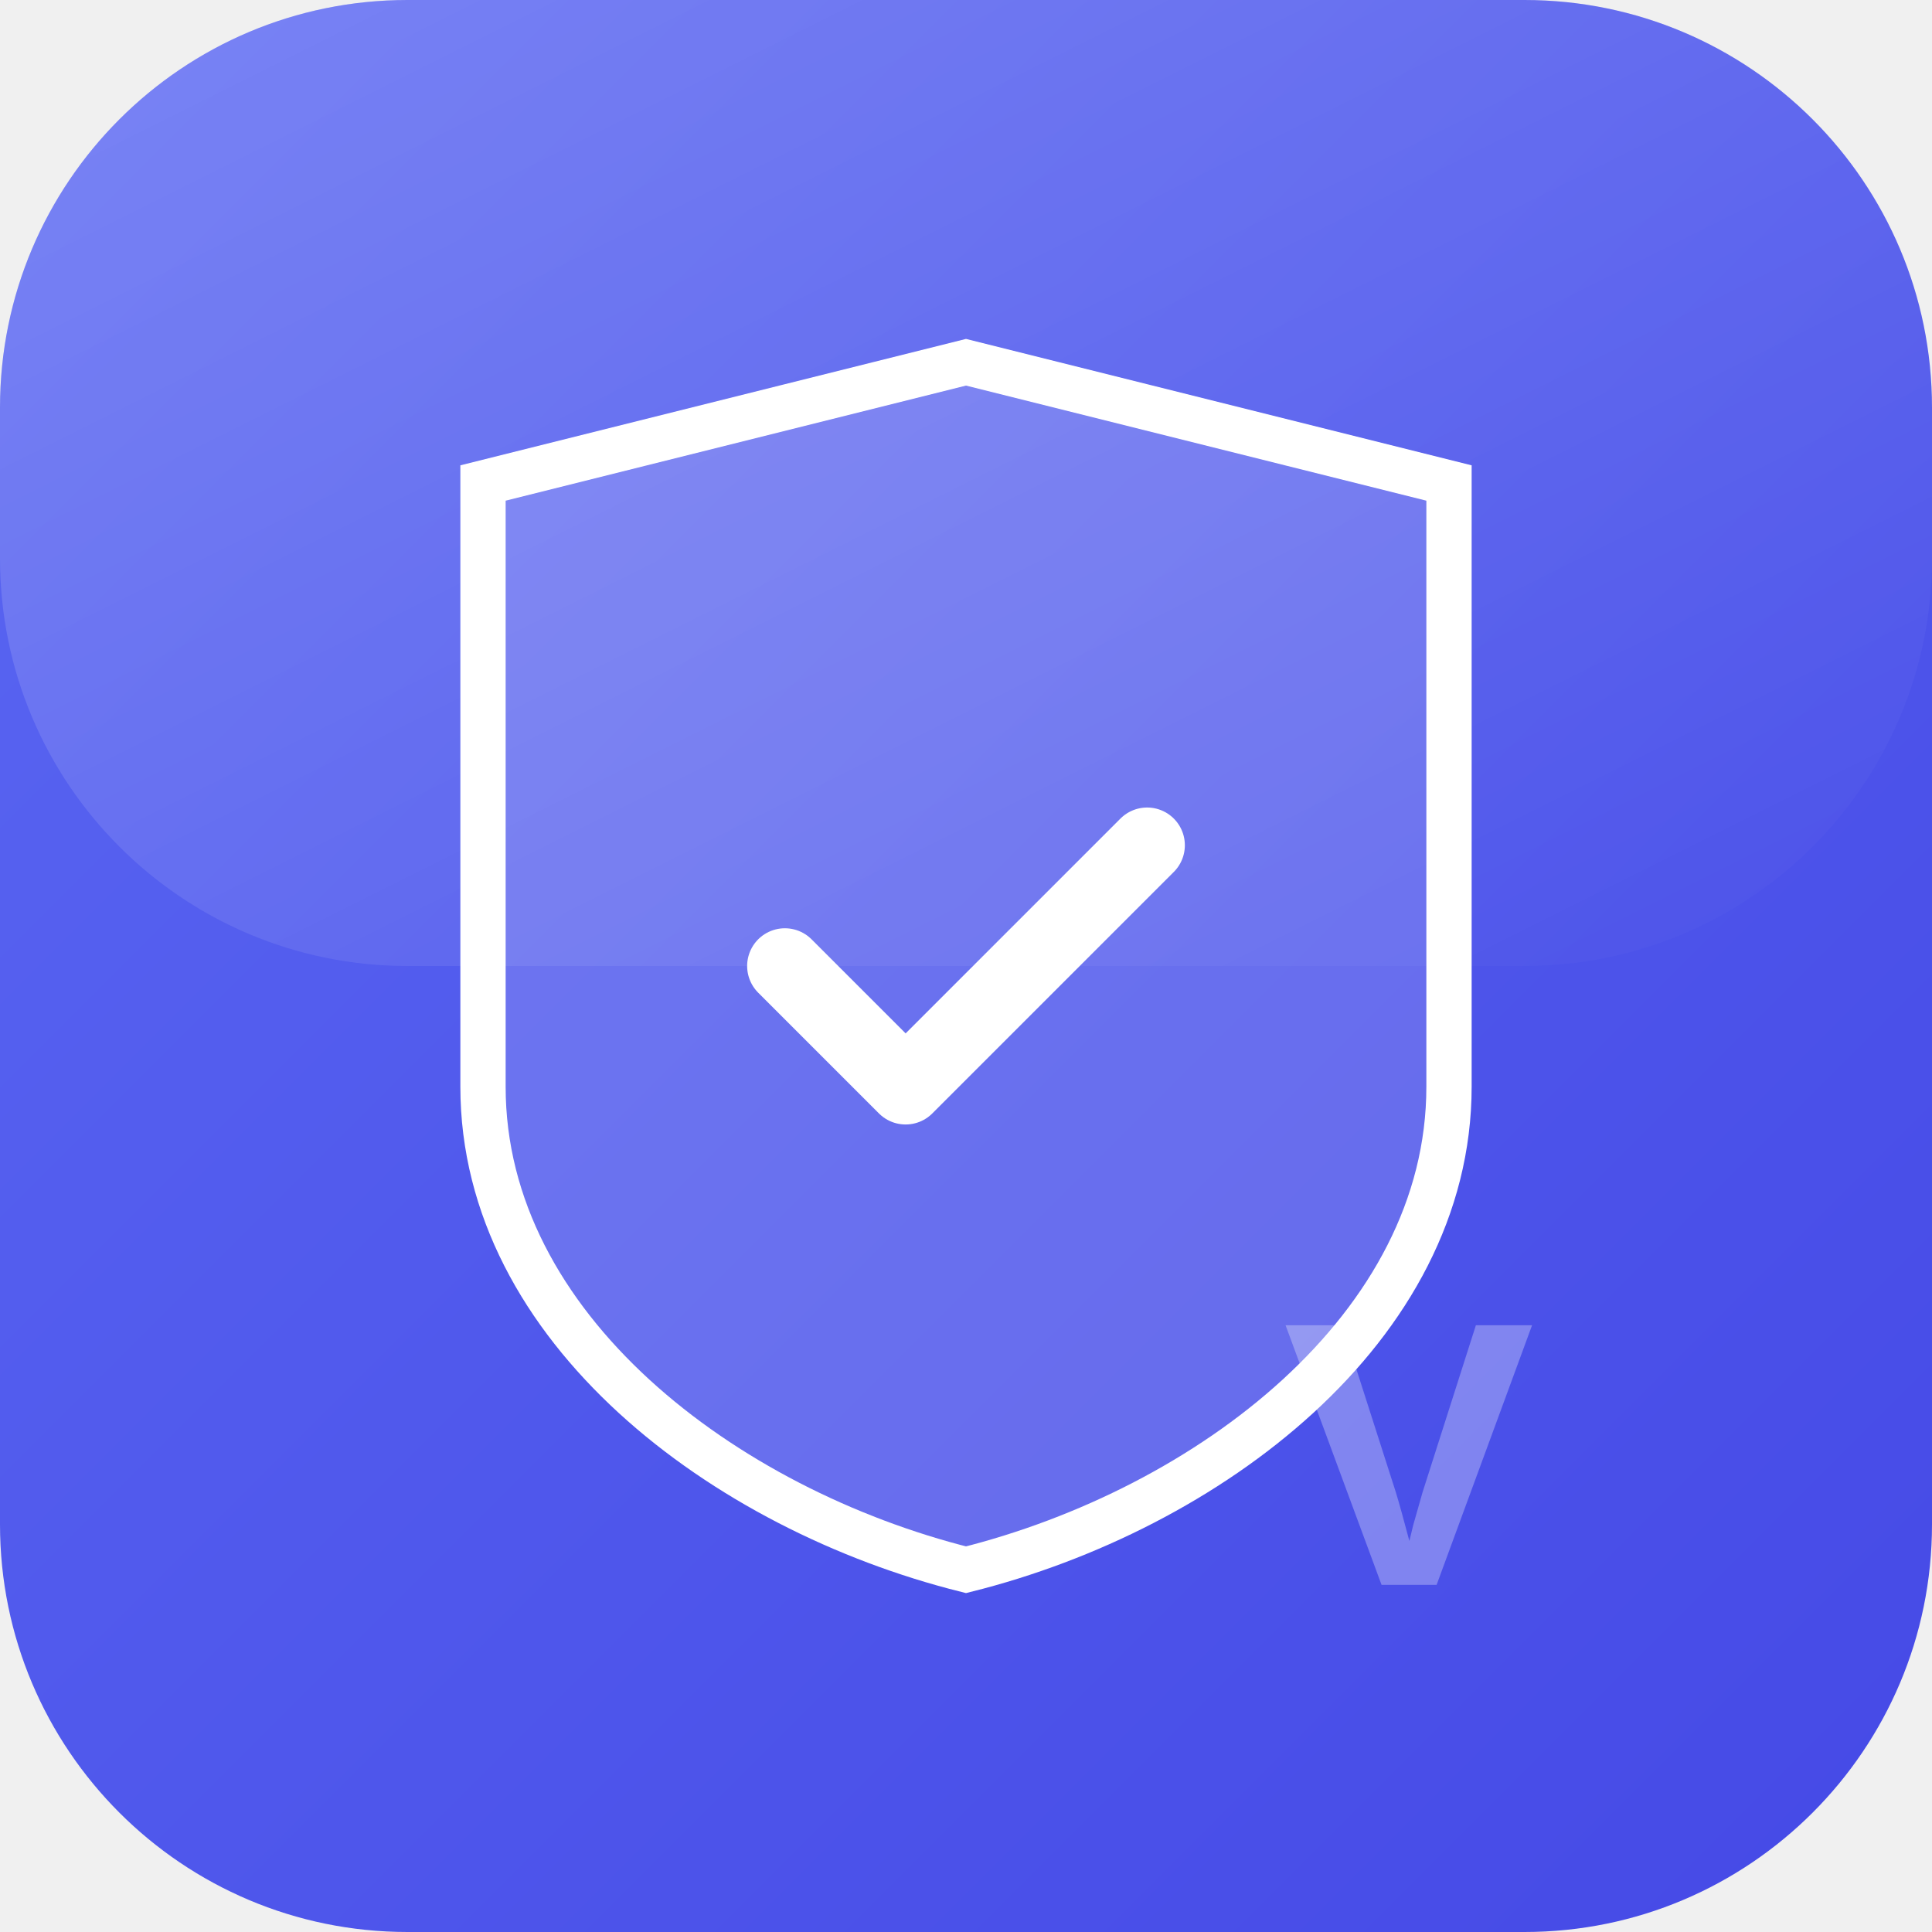
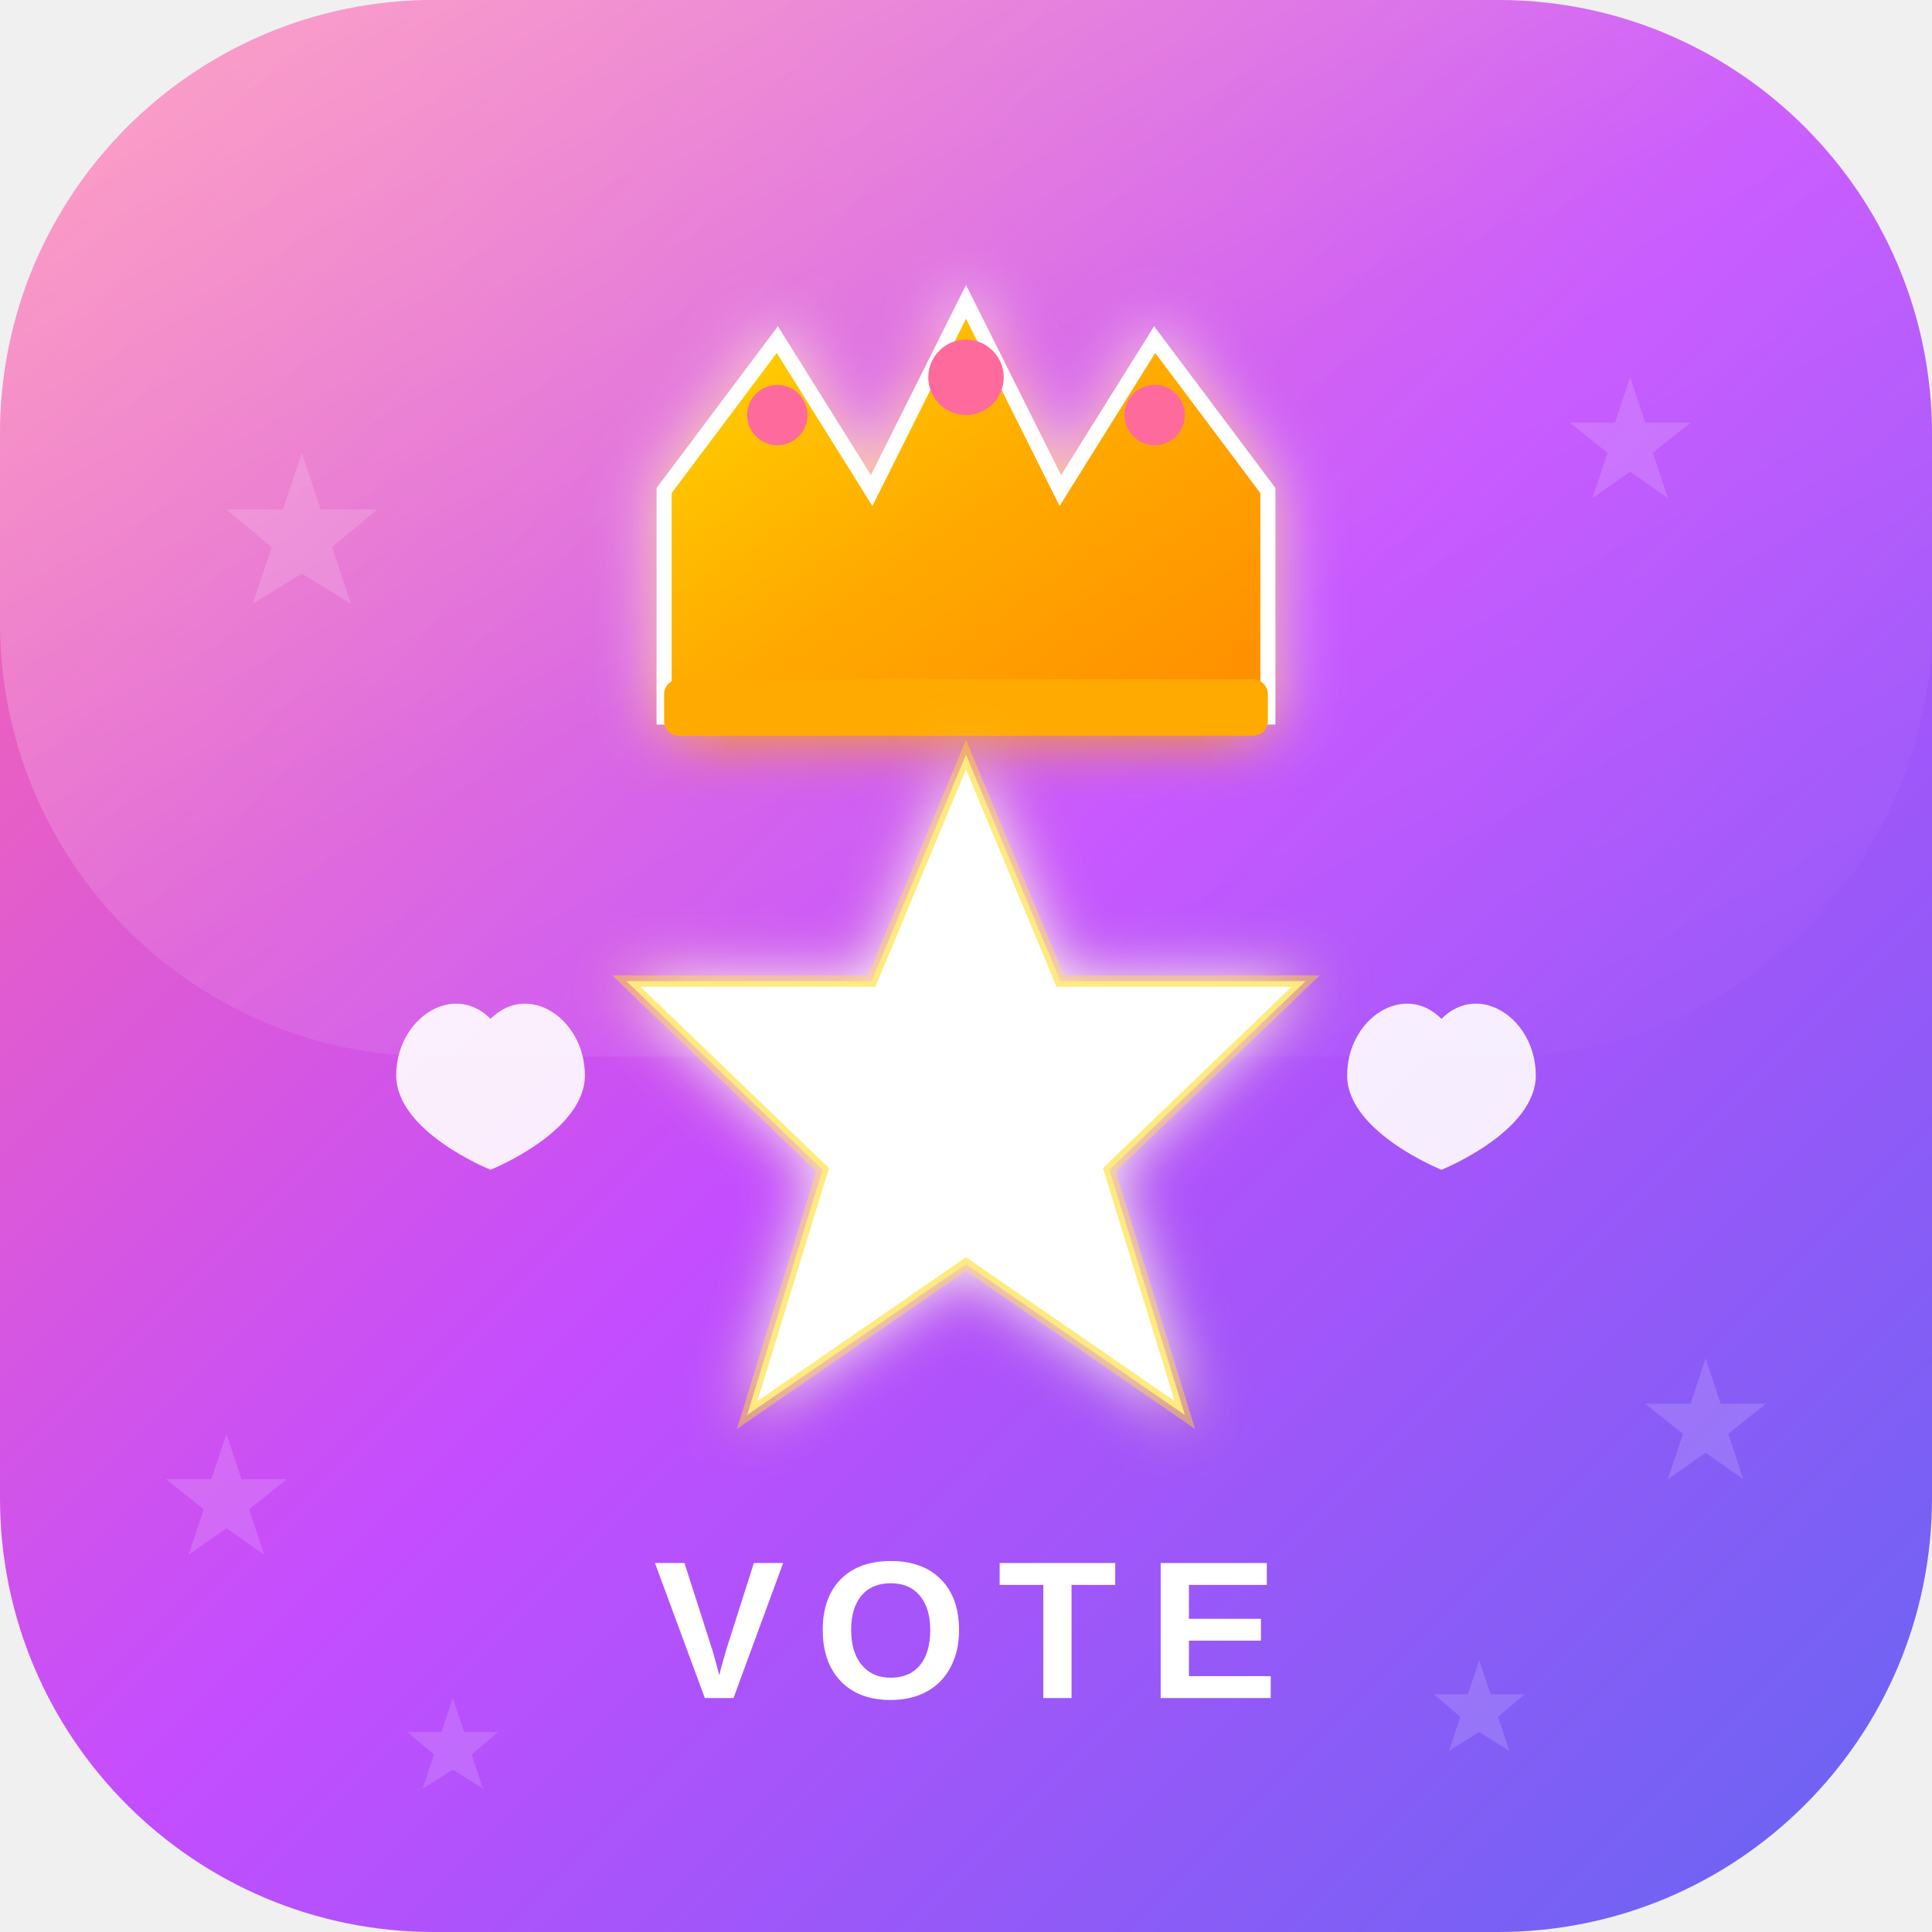
<svg xmlns="http://www.w3.org/2000/svg" viewBox="0 0 512 512">
  <defs>
-     <linearGradient id="bg" x1="0%" y1="0%" x2="100%" y2="100%">
-       <stop offset="0%" style="stop-color:#5a67f2" />
-       <stop offset="100%" style="stop-color:#4549e6" />
+     <linearGradient id="mainGrad" x1="0%" y1="0%" x2="100%" y2="100%">
+       <stop offset="0%" style="stop-color:#ff6b9d" />
+       <stop offset="50%" style="stop-color:#c44dff" />
+       <stop offset="100%" style="stop-color:#6366f1" />
+     </linearGradient>
+     <linearGradient id="goldGrad" x1="0%" y1="0%" x2="100%" y2="100%">
+       <stop offset="0%" style="stop-color:#ffd700" />
+       <stop offset="50%" style="stop-color:#ffaa00" />
+       <stop offset="100%" style="stop-color:#ff8c00" />
    </linearGradient>
    <linearGradient id="shine" x1="0%" y1="0%" x2="100%" y2="100%">
-       <stop offset="0%" style="stop-color:rgba(255,255,255,0.2)" />
+       <stop offset="0%" style="stop-color:rgba(255,255,255,0.4)" />
+       <stop offset="50%" style="stop-color:rgba(255,255,255,0.1)" />
      <stop offset="100%" style="stop-color:rgba(255,255,255,0)" />
    </linearGradient>
+     <filter id="glow" x="-50%" y="-50%" width="200%" height="200%">
+       <feGaussianBlur stdDeviation="8" result="coloredBlur" />
+       <feMerge>
+         <feMergeNode in="coloredBlur" />
+         <feMergeNode in="SourceGraphic" />
+       </feMerge>
+     </filter>
  </defs>
-   <rect width="512" height="512" rx="108" fill="url(#bg)" />
-   <rect width="512" height="256" rx="108" fill="url(#shine)" />
-   <g transform="translate(128, 96)">
-     <path d="M128 0C128 0 256 32 256 32C256 32 256 160 256 192C256 256 192 304 128 320C64 304 0 256 0 192C0 160 0 32 0 32C0 32 128 0 128 0Z" fill="rgba(255,255,255,0.15)" stroke="white" stroke-width="12" />
-     <path d="M80 160L112 192L176 128" fill="none" stroke="white" stroke-width="20" stroke-linecap="round" stroke-linejoin="round" />
+   <rect width="512" height="512" rx="115" fill="url(#mainGrad)" />
+   <rect width="512" height="280" rx="115" fill="url(#shine)" />
+   <g fill="rgba(255,255,255,0.15)">
+     <polygon points="80,120 85,135 100,135 88,145 93,160 80,152 67,160 72,145 60,135 75,135" />
+     <polygon points="432,100 436,112 448,112 438,120 442,132 432,125 422,132 426,120 416,112 428,112" />
+     <polygon points="60,380 64,392 76,392 66,400 70,412 60,405 50,412 54,400 44,392 56,392" />
+     <polygon points="452,360 456,372 468,372 458,380 462,392 452,385 442,392 446,380 436,372 448,372" />
+     <polygon points="120,450 123,459 132,459 125,465 128,474 120,469 112,474 115,465 108,459 117,459" />
+     <polygon points="392,440 395,449 404,449 397,455 400,464 392,459 384,464 387,455 380,449 389,449" />
  </g>
-   <g transform="translate(340, 340)">
-     <text x="0" y="80" font-family="Arial, sans-serif" font-size="100" font-weight="bold" fill="rgba(255,255,255,0.3)">V</text>
+   <g transform="translate(256, 130)" filter="url(#glow)">
+     <path d="M-80,60 L-80,0 L-50,-40 L-25,0 L0,-50 L25,0 L50,-40 L80,0 L80,60 Z" fill="url(#goldGrad)" stroke="#fff" stroke-width="4" />
+     <circle cx="-50" cy="-20" r="8" fill="#ff6b9d" />
+     <circle cx="0" cy="-30" r="10" fill="#ff6b9d" />
+     <circle cx="50" cy="-20" r="8" fill="#ff6b9d" />
+     <rect x="-80" y="50" width="160" height="15" rx="4" fill="#ffaa00" />
  </g>
+   <g transform="translate(256, 300)" filter="url(#glow)">
+     <polygon points="0,-100 25,-40 90,-40 38,10 58,75 0,35 -58,75 -38,10 -90,-40 -25,-40" fill="white" stroke="rgba(255,215,0,0.5)" stroke-width="3" />
+     <polygon points="0,-60 15,-25 55,-25 23,5 35,45 0,20 -35,45 -23,5 -55,-25 -15,-25" fill="rgba(255,255,255,0.3)" />
+   </g>
+   <g fill="rgba(255,255,255,0.9)">
+     <path transform="translate(130, 280) scale(0.5)" d="M0,-20 C-20,-40 -50,-20 -50,10 C-50,40 0,60 0,60 C0,60 50,40 50,10 C50,-20 20,-40 0,-20 Z" />
+     <path transform="translate(382, 280) scale(0.5)" d="M0,-20 C-20,-40 -50,-20 -50,10 C-50,40 0,60 0,60 C0,60 50,40 50,10 C50,-20 20,-40 0,-20 Z" />
+   </g>
+   <text x="256" y="450" text-anchor="middle" font-family="Arial, sans-serif" font-size="52" font-weight="bold" fill="white" letter-spacing="8">VOTE</text>
</svg>
